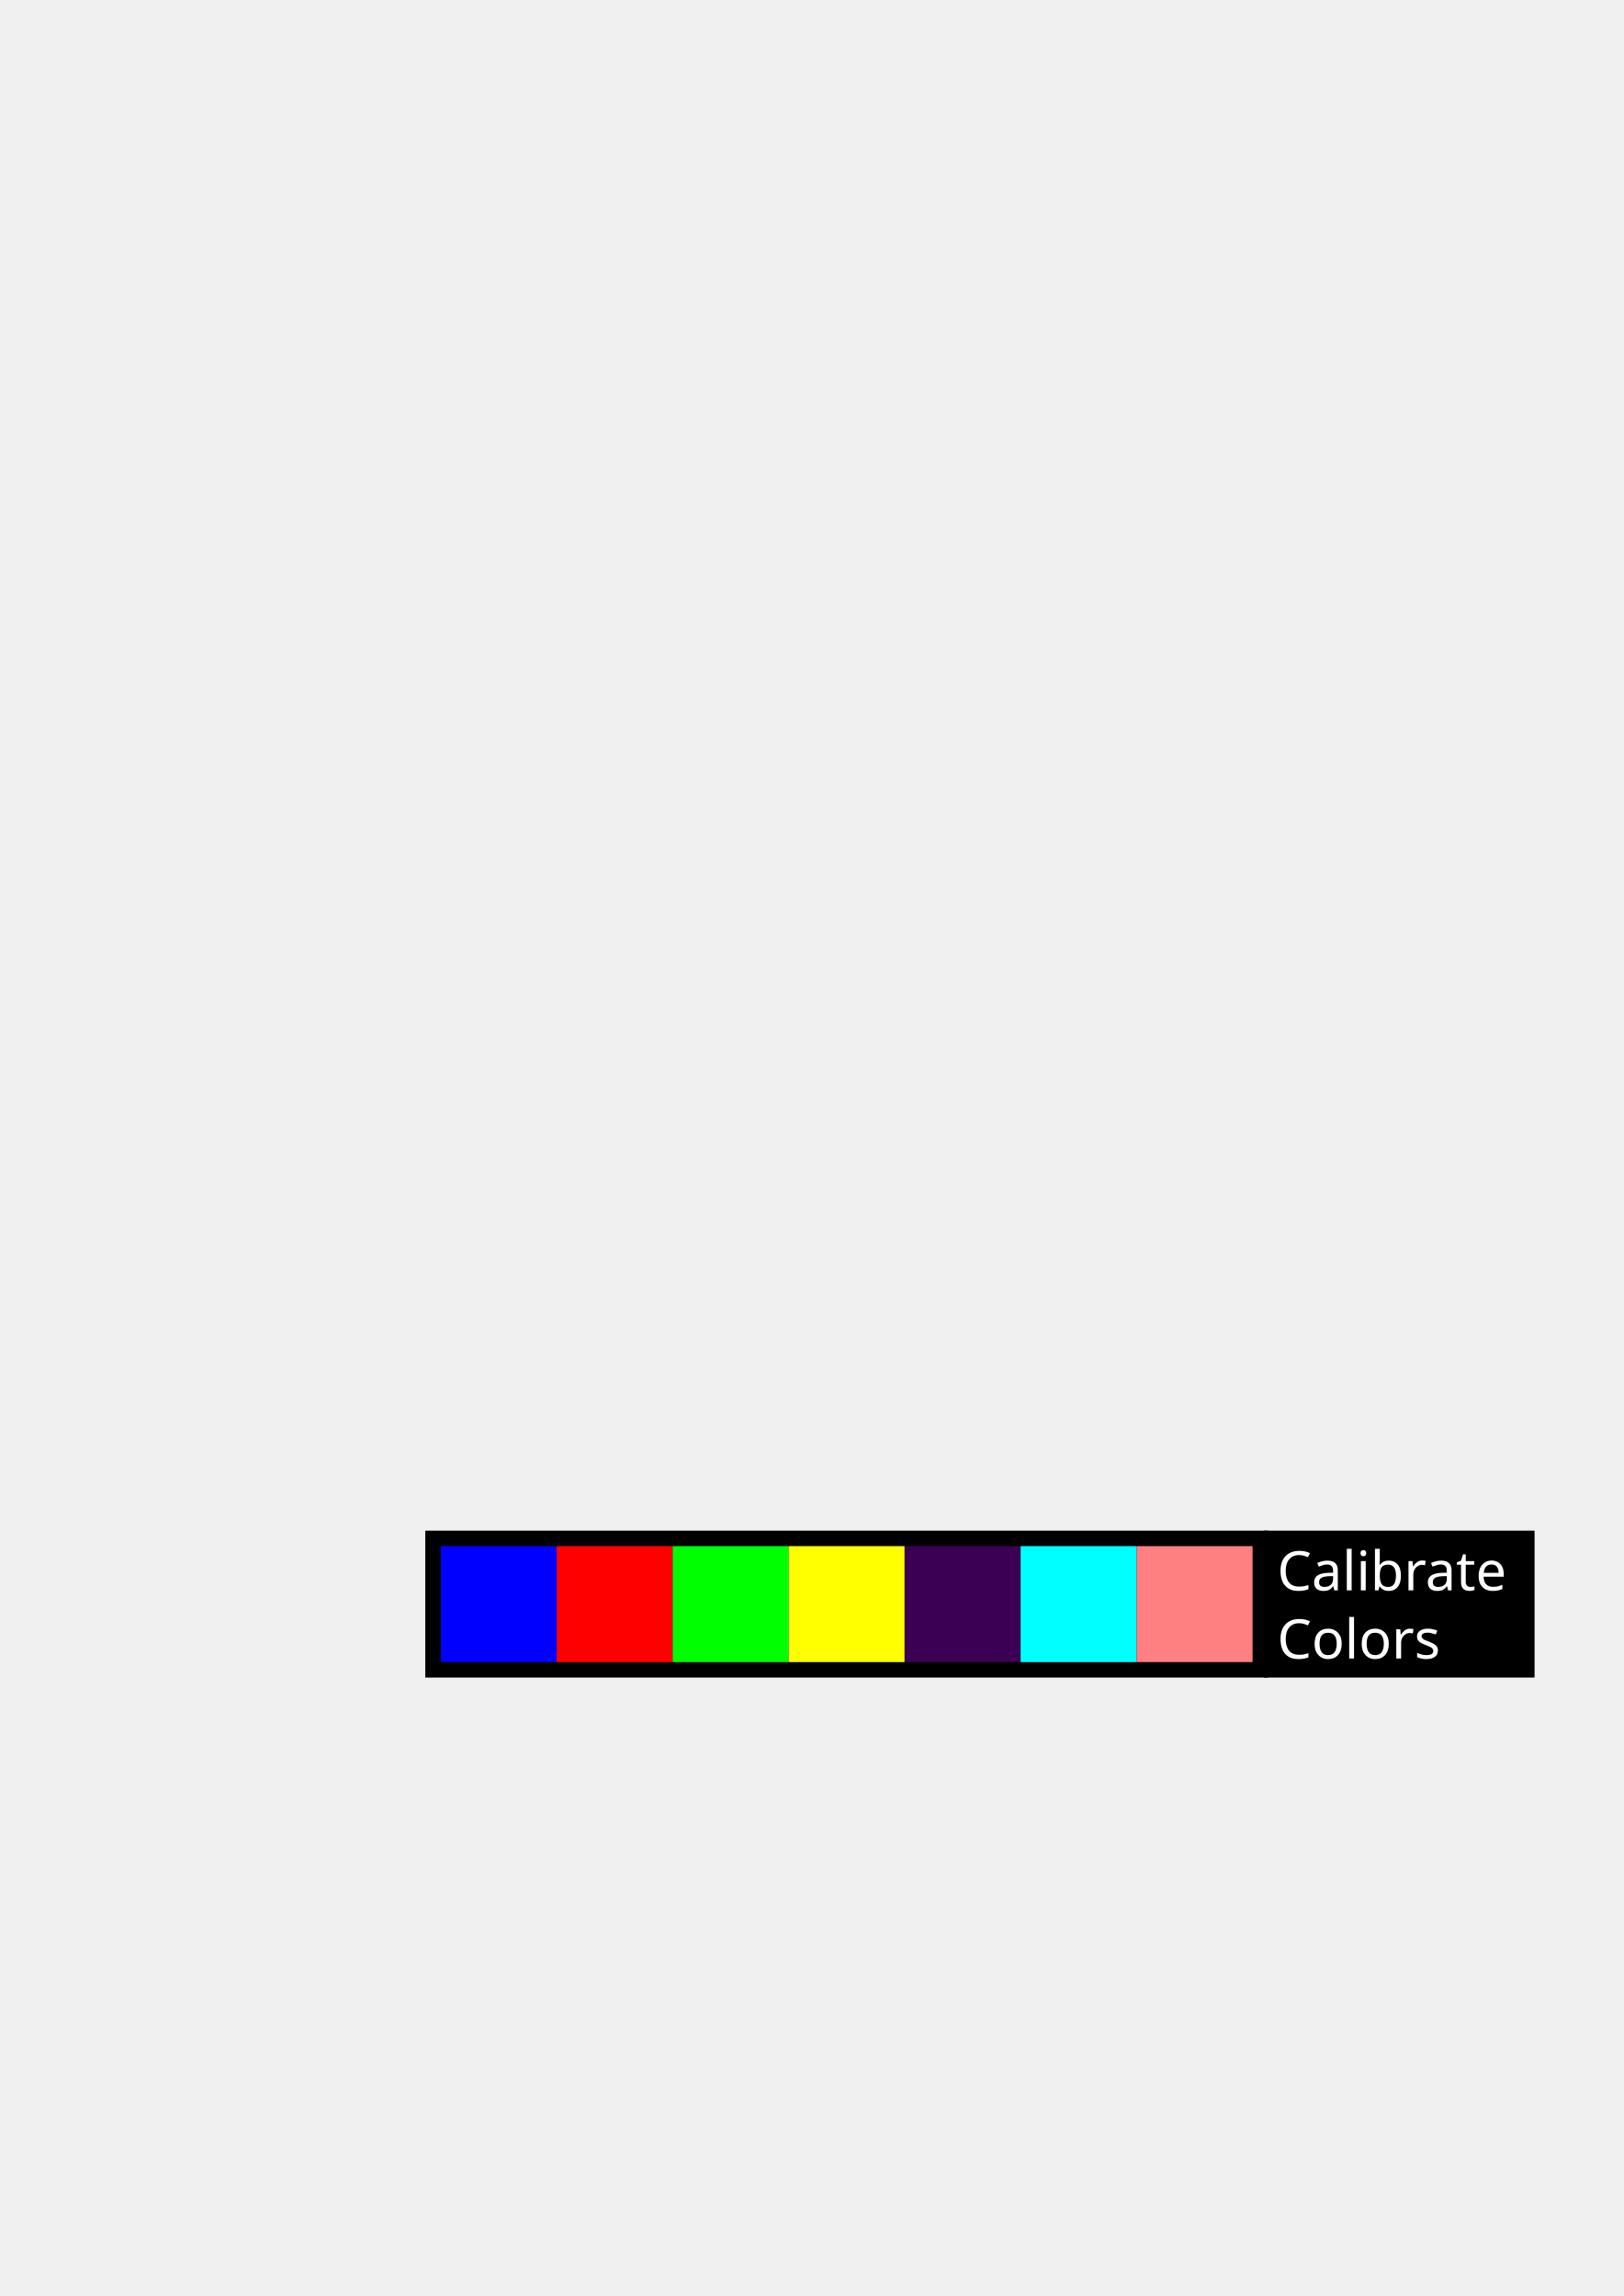
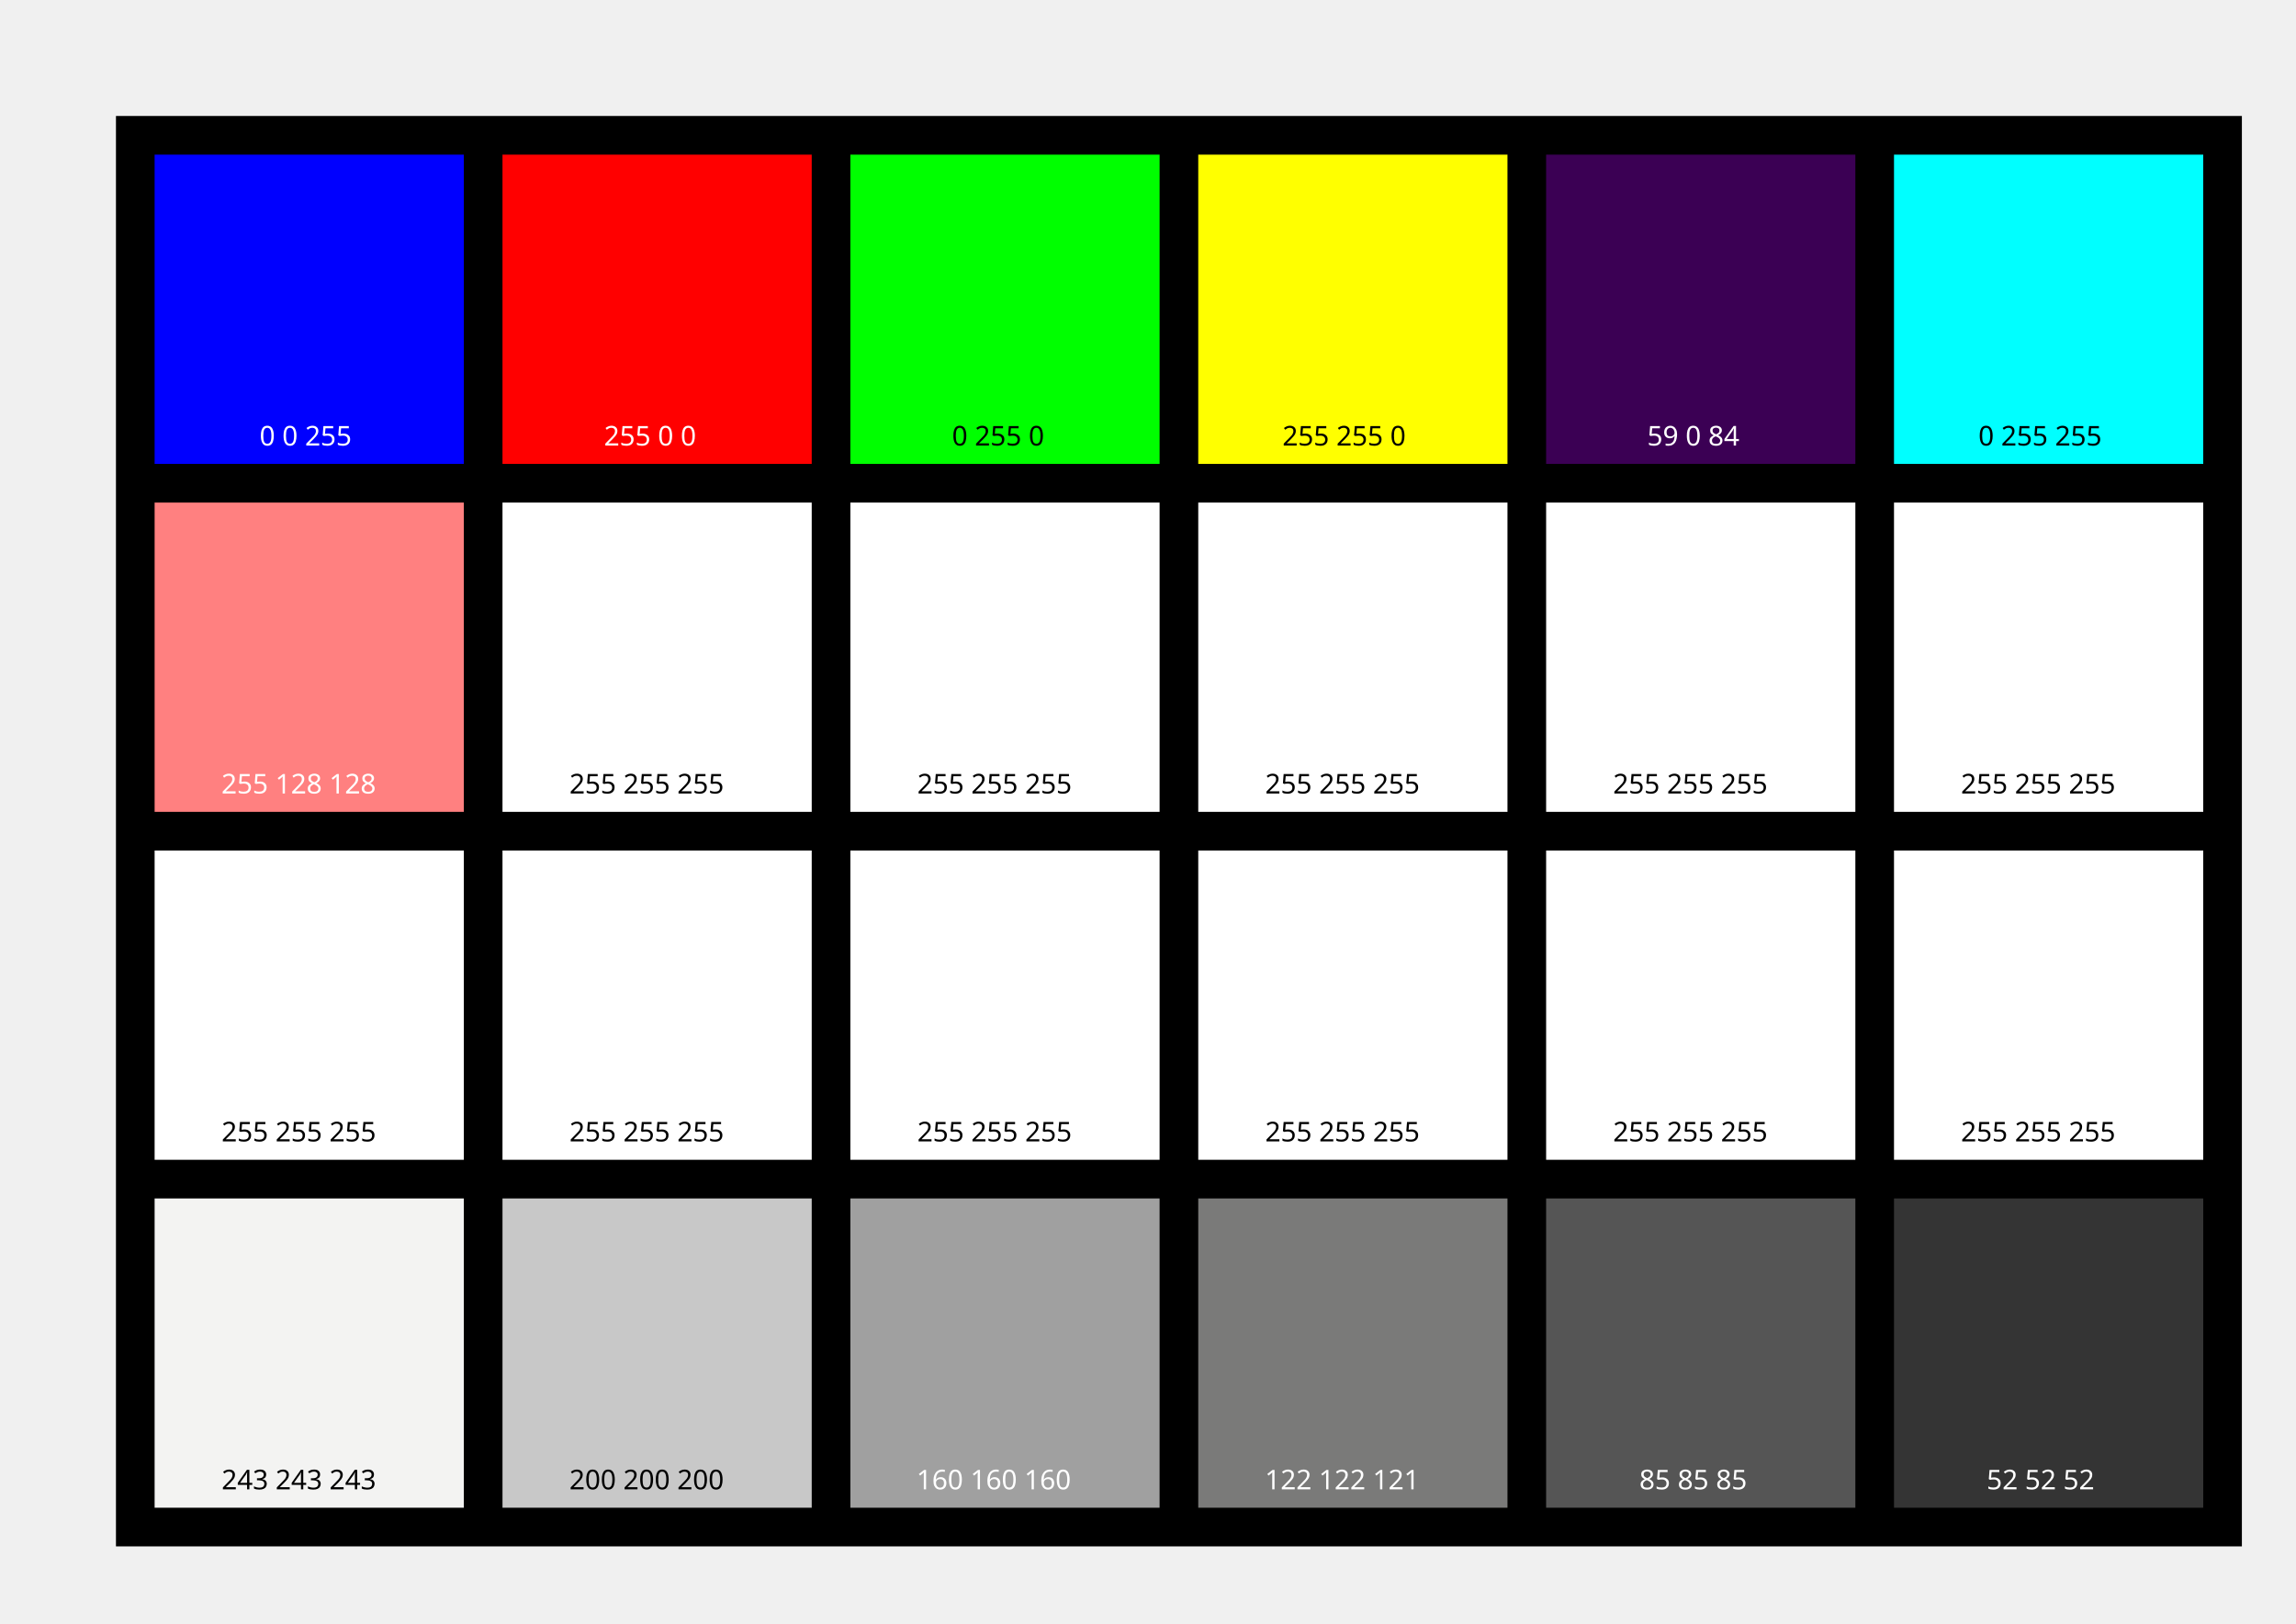
- <svg xmlns="http://www.w3.org/2000/svg" id="svg8" version="1.1" viewBox="0 0 210 297" height="297mm" width="210mm">
+ <svg xmlns="http://www.w3.org/2000/svg" width="297mm" height="210mm" viewBox="0 0 297 210" version="1.1" id="svg8">
  <defs id="defs2">
-     <symbol id="phone">
-       <path d="M 2.646,0.529 H 1.587 c -0.292,0 -0.529,0.237 -0.529,0.529 V 3.175 c 0,0.292 0.237,0.529 0.529,0.529 H 2.646 C 2.938,3.704 3.175,3.467 3.175,3.175 V 1.058 C 3.175,0.766 2.938,0.529 2.646,0.529 Z M 2.117,3.44 c -0.146,0 -0.265,-0.118 -0.265,-0.265 0,-0.146 0.119,-0.265 0.265,-0.265 0.146,0 0.265,0.118 0.265,0.265 0,0.146 -0.118,0.265 -0.265,0.265 z m 0.794,-0.794 h -1.587 v -1.587 h 1.587 z" id="path4654" style="stroke-width:0.265" />
-     </symbol>
-     <symbol id="calendar-alt">
-       <path d="M 3.969,1.058 H 4.763 v 3.969 H 0.529 v -3.969 H 1.323 V 0.794 c 0,-0.108 0.04,-0.201 0.116,-0.28 C 1.516,0.437 1.611,0.397 1.72,0.397 c 0.108,0 0.204,0.04 0.28,0.116 0.077,0.079 0.116,0.172 0.116,0.28 V 1.058 H 3.175 V 0.794 C 3.175,0.685 3.215,0.593 3.291,0.513 3.368,0.437 3.463,0.397 3.572,0.397 c 0.108,0 0.204,0.04 0.28,0.116 C 3.929,0.593 3.969,0.685 3.969,0.794 Z M 1.587,0.794 V 1.455 A 0.13,0.13 0 0 0 1.72,1.587 0.13,0.13 0 0 0 1.852,1.455 V 0.794 c 0,-0.037 -0.013,-0.069 -0.04,-0.093 -0.024,-0.026 -0.056,-0.04 -0.093,-0.04 -0.037,0 -0.069,0.013 -0.093,0.04 C 1.601,0.725 1.587,0.757 1.587,0.794 Z m 1.852,0 v 0.661 c 0,0.037 0.013,0.069 0.037,0.095 0.026,0.024 0.058,0.037 0.095,0.037 0.037,0 0.069,-0.013 0.095,-0.037 C 3.691,1.524 3.704,1.492 3.704,1.455 V 0.794 A 0.13,0.13 0 0 0 3.572,0.661 0.13,0.13 0 0 0 3.44,0.794 Z M 4.498,4.763 V 2.117 H 0.794 V 4.763 Z M 1.852,2.381 V 2.91 H 1.323 V 2.381 Z m 0.529,0 H 2.91 V 2.91 H 2.381 Z M 3.44,2.91 V 2.381 H 3.969 V 2.91 Z M 1.852,3.175 V 3.704 H 1.323 V 3.175 Z m 0.529,0 H 2.91 V 3.704 H 2.381 Z M 3.44,3.704 V 3.175 H 3.969 V 3.704 Z M 1.852,3.969 V 4.498 H 1.323 V 3.969 Z M 2.91,4.498 H 2.381 V 3.969 h 0.529 z m 1.058,0 H 3.44 V 3.969 H 3.969 Z" id="path8827" style="stroke-width:0.265" />
-     </symbol>
-     <symbol id="media-spreadsheet">
-       <path d="M 3.175,0.529 4.233,1.587 v 3.175 h -3.175 V 0.529 Z M 2.91,1.587 V 0.794 h -1.587 V 1.587 Z m -0.794,0.529 V 1.852 h -0.794 v 0.265 z m 0.794,0 V 1.852 H 2.381 v 0.265 z m 1.058,0 V 1.852 H 3.175 V 2.117 Z M 2.117,2.646 V 2.381 h -0.794 v 0.265 z m 0.794,0 V 2.381 H 2.381 v 0.265 z m 1.058,0 V 2.381 H 3.175 V 2.646 Z M 2.117,3.175 V 2.91 h -0.794 V 3.175 Z m 0.794,0 V 2.91 H 2.381 V 3.175 Z m 1.058,0 V 2.91 H 3.175 V 3.175 Z M 2.117,3.704 V 3.44 h -0.794 v 0.265 z m 0.794,0 V 3.44 H 2.381 v 0.265 z m 1.058,0 V 3.44 H 3.175 V 3.704 Z M 2.117,4.233 V 3.969 h -0.794 v 0.265 z m 0.794,0 V 3.969 H 2.381 v 0.265 z" id="path9382" style="stroke-width:0.265" />
-     </symbol>
-     <symbol id="rss">
-       <path d="M 33.888,110.056 C 33.888,119.414 26.302,127 16.944,127 7.586,127 0,119.414 0,110.056 0,100.698 7.586,93.112 16.944,93.112 c 9.358,0 16.944,7.586 16.944,16.944 z m 46.477,12.502 C 78.154,81.653 45.391,48.848 4.443,46.635 2.026,46.504 0,48.447 0,50.867 v 12.718 c 0,2.226 1.717,4.094 3.939,4.238 29.589,1.927 53.306,25.586 55.238,55.238 0.145,2.222 2.012,3.939 4.238,3.939 h 12.718 c 2.421,2.6e-4 4.363,-2.025 4.232,-4.442 z m 38.166,0.076 C 116.31,60.769 66.533,10.701 4.366,8.469 1.977,8.384 0,10.314 0,12.704 v 12.718 c 0,2.282 1.808,4.139 4.089,4.233 50.583,2.074 91.183,42.682 93.256,93.256 0.093,2.28 1.951,4.089 4.233,4.089 h 12.718 c 2.39,-2.6e-4 4.32,-1.977 4.235,-4.367 z" id="path105724" style="stroke-width:0.265" />
-     </symbol>
-     <symbol id="icon-edit-redo-rtl-symbolic">
-       <path d="M 2.117,3.175 V 4.233 H 5.556 c 0.445,0 0.794,0.349 0.794,0.794 0,0.445 -0.349,0.794 -0.794,0.794 H 5.292 V 6.879 H 5.556 c 1.017,0 1.852,-0.836 1.852,-1.852 C 7.408,4.011 6.573,3.175 5.556,3.175 Z" id="path108467" style="stroke-width:0.265" />
-       <path d="m 3.704,1.599 v 0.529 c 0,0.136 -0.069,0.28 -0.165,0.38 L 2.332,3.716 3.539,4.923 c 0.097,0.101 0.165,0.244 0.165,0.38 V 5.833 H 3.175 c -0.164,0 -0.292,-0.048 -0.397,-0.149 L 0.843,3.716 2.778,1.748 C 2.883,1.647 3.011,1.599 3.175,1.599 Z" id="path108469" style="stroke-width:0.265" />
-     </symbol>
-     <symbol id="icon-edit-delete-symbolic">
-       <path d="m 4.233,0.546 c -2.039,0 -3.688,1.649 -3.688,3.688 0,2.039 1.649,3.688 3.688,3.688 2.039,0 3.688,-1.649 3.688,-3.688 0,-2.039 -1.649,-3.688 -3.688,-3.688 z m -1.587,2.1 H 3.175 c 0.006,0 0.011,-2.646e-4 0.017,0 0.135,0.006 0.27,0.068 0.364,0.165 L 4.234,3.489 4.928,2.811 C 5.069,2.689 5.164,2.65 5.292,2.646 H 5.821 V 3.175 c 0,0.152 -0.018,0.291 -0.132,0.397 l -0.678,0.678 0.661,0.661 c 0.099,0.099 0.149,0.24 0.149,0.38 V 5.821 H 5.292 c -0.14,0 -0.281,-0.049 -0.38,-0.149 L 4.233,4.994 3.555,5.672 C 3.456,5.772 3.315,5.821 3.175,5.821 H 2.646 V 5.292 c 0,-0.14 0.049,-0.281 0.149,-0.38 L 3.473,4.25 2.795,3.572 C 2.683,3.469 2.634,3.324 2.646,3.175 V 2.646 Z" id="path108490" style="stroke-width:0.265" />
-     </symbol>
-     <symbol id="icon-media-seek-backward-rtl-symbolic">
-       <path d="m 1.025,2.117 c 0.094,0.004 0.186,0.031 0.265,0.083 l 2.646,1.587 c 0.149,0.095 0.232,0.271 0.232,0.447 0,0.176 -0.082,0.351 -0.232,0.447 l -2.646,1.587 c -0.079,0.051 -0.171,0.079 -0.265,0.083 H 0.496 V 2.117 h 0.447 z" id="path108026" style="stroke-width:0.265" />
-       <path d="m 4.729,2.117 c 0.094,0.004 0.186,0.031 0.265,0.083 l 2.646,1.587 c 0.149,0.095 0.232,0.271 0.232,0.447 0,0.176 -0.082,0.351 -0.232,0.447 l -2.646,1.587 c -0.079,0.051 -0.171,0.079 -0.265,0.083 H 4.2 V 2.117 h 0.447 z" id="path108028" style="stroke-width:0.265" />
-     </symbol>
-     <symbol id="dash">
-       <path d="M 0,1.852 V 2.381 H 2.117 V 1.852 Z" id="path116788" style="stroke-width:0.265" />
-     </symbol>
-     <symbol id="plus">
-       <path d="M 3.175,2.381 H 1.852 V 3.704 H 1.323 V 2.381 H 0 V 1.852 H 1.323 V 0.529 H 1.852 V 1.852 H 3.175 Z" id="path117223" style="stroke-width:0.265" />
-     </symbol>
-     <symbol id="ic_cached_24px">
-       <path d="M 5.027,2.117 3.969,3.175 H 4.763 c 0,0.876 -0.712,1.587 -1.587,1.587 A 1.553,1.553 0 0 1 2.434,4.577 L 2.048,4.964 A 2.098,2.098 0 0 0 3.175,5.292 c 1.169,0 2.117,-0.947 2.117,-2.117 h 0.794 z M 1.587,3.175 c 0,-0.876 0.712,-1.587 1.587,-1.587 0.267,0 0.521,0.066 0.741,0.185 L 4.302,1.386 A 2.098,2.098 0 0 0 3.175,1.058 c -1.169,0 -2.117,0.947 -2.117,2.117 H 0.265 L 1.323,4.233 2.381,3.175 Z" id="path118165" style="stroke-width:0.265" />
-     </symbol>
-     <symbol id="ic_power_settings_new_24px">
-       <path d="M 3.44,0.794 H 2.91 V 3.44 H 3.44 Z M 4.718,1.368 4.342,1.744 A 1.831,1.831 0 0 1 5.027,3.175 c 0,1.024 -0.828,1.852 -1.852,1.852 A 1.851,1.851 0 0 1 2.006,1.741 L 1.632,1.368 A 2.363,2.363 0 0 0 0.794,3.175 a 2.381,2.381 0 0 0 4.763,0 c 0,-0.725 -0.325,-1.371 -0.839,-1.807 z" id="path118464" style="stroke-width:0.265" />
-     </symbol>
-     <symbol id="ic_play_circle_outline_24px">
-       <path d="M 2.646,4.366 4.233,3.175 2.646,1.984 Z M 3.175,0.529 C 1.714,0.529 0.529,1.714 0.529,3.175 0.529,4.636 1.714,5.821 3.175,5.821 4.636,5.821 5.821,4.636 5.821,3.175 5.821,1.714 4.636,0.529 3.175,0.529 Z m 0,4.763 c -1.167,0 -2.117,-0.95 -2.117,-2.117 0,-1.167 0.95,-2.117 2.117,-2.117 1.167,0 2.117,0.95 2.117,2.117 0,1.167 -0.95,2.117 -2.117,2.117 z" id="path119362" style="stroke-width:0.265" />
-     </symbol>
-     <symbol id="ic_fast_forward_24px">
-       <path d="M 1.058,4.763 3.307,3.175 1.058,1.587 Z m 2.381,-3.175 v 3.175 L 5.689,3.175 Z" id="path119259" style="stroke-width:0.265" />
-     </symbol>
-     <symbol id="ic_replay_24px">
-       <path d="M 3.175,1.323 V 0.265 L 1.852,1.587 3.175,2.91 V 1.852 c 0.876,0 1.587,0.712 1.587,1.587 0,0.876 -0.712,1.587 -1.587,1.587 -0.876,0 -1.587,-0.712 -1.587,-1.587 H 1.058 c 0,1.169 0.947,2.117 2.117,2.117 1.169,0 2.117,-0.947 2.117,-2.117 0,-1.169 -0.947,-2.117 -2.117,-2.117 z" id="path119401" style="stroke-width:0.265" />
-     </symbol>
-     <symbol id="ic_volume_up_24px">
-       <path d="m 0.794,2.381 v 1.587 H 1.852 L 3.175,5.292 V 1.058 L 1.852,2.381 Z M 4.366,3.175 A 1.191,1.191 0 0 0 3.704,2.109 V 4.239 C 4.096,4.045 4.366,3.643 4.366,3.175 Z M 3.704,0.855 V 1.4 C 4.469,1.627 5.027,2.336 5.027,3.175 c 0,0.839 -0.558,1.548 -1.323,1.775 V 5.495 C 4.765,5.255 5.556,4.307 5.556,3.175 5.556,2.043 4.765,1.095 3.704,0.855 Z" id="path119464" style="stroke-width:0.265" />
-     </symbol>
-     <symbol id="ic_volume_down_24px">
-       <path d="M 4.895,3.175 A 1.191,1.191 0 0 0 4.233,2.109 V 4.239 C 4.625,4.045 4.895,3.643 4.895,3.175 Z M 1.323,2.381 v 1.587 H 2.381 L 3.704,5.292 V 1.058 L 2.381,2.381 Z" id="path119455" style="stroke-width:0.265" />
-     </symbol>
-     <symbol id="ic_loop_24px">
-       <path d="M 3.175,1.058 V 0.265 L 2.117,1.323 3.175,2.381 V 1.587 c 0.876,0 1.587,0.712 1.587,1.587 0,0.267 -0.066,0.521 -0.185,0.741 L 4.964,4.302 A 2.098,2.098 0 0 0 5.292,3.175 C 5.292,2.006 4.344,1.058 3.175,1.058 Z m 0,3.704 c -0.876,0 -1.587,-0.712 -1.587,-1.587 0,-0.267 0.066,-0.521 0.185,-0.741 L 1.386,2.048 A 2.098,2.098 0 0 0 1.058,3.175 c 0,1.169 0.947,2.117 2.117,2.117 v 0.794 L 4.233,5.027 3.175,3.969 Z" id="path119320" style="stroke-width:0.265" />
-     </symbol>
+     <rect x="3.207" y="-26.994" width="72.43" height="14.165" id="rect1387" />
  </defs>
  <g id="layer1">
-     <text xml:space="preserve" style="font-style:normal;font-weight:normal;font-size:10.583px;line-height:8;font-family:sans-serif;letter-spacing:0px;word-spacing:0px;fill:#ffffff;fill-opacity:1;stroke:none;stroke-width:0.265" x="41.199" y="77.396" id="text3778" />
-     <text xml:space="preserve" style="font-style:normal;font-weight:normal;font-size:10.583px;line-height:22.25;font-family:sans-serif;letter-spacing:0px;word-spacing:0px;fill:#000000;fill-opacity:1;stroke:none;stroke-width:0.265" x="35.53" y="76.262" id="text3782" />
-     <g id="g120690">
-       <rect style="opacity:1;fill:#000000;fill-opacity:1;stroke:none;stroke-width:0.272" id="rect120621" width="109" height="19" x="55" y="198" />
-       <g id="g120630" transform="translate(-13.18341,2.305006)">
-         <rect style="fill:#0000ff;fill-opacity:1;stroke-width:0.278" id="rect873-8" width="15" height="15" x="70.183" y="197.695" />
-         <rect style="fill:#ff0000;fill-opacity:1;stroke-width:0.278" id="rect873-2-7" width="15" height="15" x="85.183" y="197.695" />
-         <rect style="fill:#00ff00;fill-opacity:1;stroke-width:0.278" id="rect873-7-4" width="15" height="15" x="100.183" y="197.695" />
-         <rect style="fill:#ffff00;fill-opacity:1;stroke-width:0.278" id="rect873-2-6-1" width="15" height="15" x="115.183" y="197.695" />
-         <rect style="fill:#3b0054;fill-opacity:1;stroke-width:0.278" id="rect873-2-6-7-0" width="15" height="15" x="130.184" y="197.695" />
-         <rect style="opacity:1;fill:#00ffff;fill-opacity:1;stroke-width:0.278" id="rect873-2-6-7-0-7" width="15" height="15" x="145.184" y="197.695" />
-         <rect style="fill:#ff8080;fill-opacity:1;stroke-width:0.278" id="rect873-2-6-7-0-7-2" width="15" height="15" x="160.184" y="197.695" />
-       </g>
-       <g id="g120658" transform="translate(-1.241661,0.8829956)">
-         <rect style="fill:#000000;fill-opacity:1;stroke:none;stroke-width:0.154" id="rect120621-5" width="35" height="19" x="164.712" y="197.117" />
-         <text xml:space="preserve" style="font-style:normal;font-weight:normal;font-size:7.056px;line-height:1.25;font-family:sans-serif;fill:#ffffff;fill-opacity:1;stroke:none;stroke-width:0.265" x="166.417" y="204.834" id="text120619">
-           <tspan id="tspan120617" x="166.417" y="204.834" style="font-size:7.056px;fill:#ffffff;stroke-width:0.265">Calibrate</tspan>
-           <tspan x="166.417" y="213.654" style="font-size:7.056px;fill:#ffffff;stroke-width:0.265" id="tspan120632">Colors</tspan>
-         </text>
-       </g>
-     </g>
+     <rect style="fill:#000000;stroke-width:0.253" id="rect228" width="275" height="185" x="15" y="15" />
+     <rect id="rect22" width="40" height="40" x="20" y="20" style="fill:#0000ff;fill-opacity:1;stroke-width:0.225" />
+     <rect id="rect22-0" width="40" height="40" x="65" y="20" style="stroke-width:0.225;fill:#ff0000;fill-opacity:1" />
+     <rect id="rect22-4" width="40" height="40" x="110" y="20" style="stroke-width:0.225;fill:#00ff00;fill-opacity:1" />
+     <rect id="rect22-0-6" width="40" height="40" x="155" y="20" style="stroke-width:0.225;fill:#ffff00;fill-opacity:1" />
+     <rect id="rect22-0-6-8" width="40" height="40" x="200" y="20" style="stroke-width:0.225;fill:#3b0054;fill-opacity:1" />
+     <rect id="rect22-0-6-8-2" width="40" height="40" x="245" y="20" style="stroke-width:0.225;fill:#00ffff;fill-opacity:1" />
+     <rect id="rect22-7" width="40" height="40" x="20" y="65" style="stroke-width:0.225;fill:#ff8080;fill-opacity:1" />
+     <rect id="rect22-0-8" width="40" height="40" x="65" y="65" style="stroke-width:0.225;fill:#ffffff;fill-opacity:1" />
+     <rect id="rect22-4-1" width="40" height="40" x="110" y="65" style="stroke-width:0.225;fill:#ffffff;fill-opacity:1" />
+     <rect id="rect22-0-6-5" width="40" height="40" x="155" y="65" style="stroke-width:0.225;fill:#ffffff;fill-opacity:1" />
+     <rect id="rect22-0-6-8-1" width="40" height="40" x="200" y="65" style="stroke-width:0.225;fill:#ffffff;fill-opacity:1" />
+     <rect id="rect22-0-6-8-2-3" width="40" height="40" x="245" y="65" style="stroke-width:0.225;fill:#ffffff;fill-opacity:1" />
+     <rect id="rect22-7-0" width="40" height="40" x="20" y="110" style="stroke-width:0.225;fill:#ffffff;fill-opacity:1" />
+     <rect id="rect22-0-8-8" width="40" height="40" x="65" y="110" style="stroke-width:0.225;fill:#ffffff;fill-opacity:1" />
+     <rect id="rect22-4-1-6" width="40" height="40" x="110" y="110" style="stroke-width:0.225;fill:#ffffff;fill-opacity:1" />
+     <rect id="rect22-0-6-5-1" width="40" height="40" x="155" y="110" style="stroke-width:0.225;fill:#ffffff;fill-opacity:1" />
+     <rect id="rect22-0-6-8-1-1" width="40" height="40" x="200" y="110" style="stroke-width:0.225;fill:#ffffff;fill-opacity:1" />
+     <rect id="rect22-0-6-8-2-3-7" width="40" height="40" x="245" y="110" style="stroke-width:0.225;fill:#ffffff;fill-opacity:1" />
+     <rect id="rect22-7-0-6" width="40" height="40" x="20" y="155" style="stroke-width:0.225;fill:#f3f3f2;fill-opacity:1" />
+     <rect id="rect22-0-8-8-9" width="40" height="40" x="65" y="155" style="stroke-width:0.225;fill:#c8c8c8;fill-opacity:1" />
+     <rect id="rect22-4-1-6-6" width="40" height="40" x="110" y="155" style="stroke-width:0.225;fill:#a0a0a0;fill-opacity:1" />
+     <rect id="rect22-0-6-5-1-8" width="40" height="40" x="155" y="155" style="stroke-width:0.225;fill:#7a7a79;fill-opacity:1" />
+     <rect id="rect22-0-6-8-1-1-6" width="40" height="40" x="200" y="155" style="stroke-width:0.225;fill:#555555;fill-opacity:1" />
+     <rect id="rect22-0-6-8-2-3-7-8" width="40" height="40" x="245" y="155" style="stroke-width:0.225;fill:#343434;fill-opacity:1" />
+     <text xml:space="preserve" style="font-style:normal;font-weight:normal;font-size:3.528px;line-height:1.25;font-family:sans-serif;fill:#000000;fill-opacity:1;stroke:none;stroke-width:0.265" x="32.658" y="57.624" id="text1055">
+       <tspan id="tspan1053" x="32.658" y="57.624" style="font-size:3.528px;fill:#ffffff;stroke-width:0.265"> 0 0 255</tspan>
+     </text>
+     <text xml:space="preserve" style="font-style:normal;font-weight:normal;font-size:3.528px;line-height:1.25;font-family:sans-serif;fill:#000000;fill-opacity:1;stroke:none;stroke-width:0.265" x="78.13" y="57.623" id="text1055-5">
+       <tspan id="tspan1053-8" x="78.13" y="57.623" style="font-size:3.528px;fill:#ffffff;stroke-width:0.265">255 0 0</tspan>
+     </text>
+     <text xml:space="preserve" style="font-style:normal;font-weight:normal;font-size:3.528px;line-height:1.25;font-family:sans-serif;fill:#000000;fill-opacity:1;stroke:none;stroke-width:0.265" x="123.151" y="57.623" id="text1055-3">
+       <tspan id="tspan1053-1" x="123.151" y="57.623" style="font-size:3.528px;fill:#000000;stroke-width:0.265">0 255 0</tspan>
+     </text>
+     <text xml:space="preserve" style="font-style:normal;font-weight:normal;font-size:3.528px;line-height:1.25;font-family:sans-serif;fill:#000000;fill-opacity:1;stroke:none;stroke-width:0.265" x="165.888" y="57.623" id="text1055-6">
+       <tspan id="tspan1053-3" x="165.888" y="57.623" style="font-size:3.528px;fill:#000000;stroke-width:0.265">255 255 0</tspan>
+     </text>
+     <text xml:space="preserve" style="font-style:normal;font-weight:normal;font-size:3.528px;line-height:1.25;font-family:sans-serif;fill:#000000;fill-opacity:1;stroke:none;stroke-width:0.265" x="213.077" y="57.623" id="text1055-54">
+       <tspan id="tspan1053-4" x="213.077" y="57.623" style="font-size:3.528px;fill:#ffffff;stroke-width:0.265">59 0 84</tspan>
+     </text>
+     <text xml:space="preserve" style="font-style:normal;font-weight:normal;font-size:3.528px;line-height:1.25;font-family:sans-serif;fill:#000000;fill-opacity:1;stroke:none;stroke-width:0.265" x="163.654" y="102.623" id="text1055-64">
+       <tspan id="tspan1053-6" x="163.654" y="102.623" style="font-size:3.528px;fill:#000000;stroke-width:0.265">255 255 255</tspan>
+     </text>
+     <text xml:space="preserve" style="font-style:normal;font-weight:normal;font-size:3.528px;line-height:1.25;font-family:sans-serif;fill:#000000;fill-opacity:1;stroke:none;stroke-width:0.265" x="208.654" y="102.623" id="text1055-50">
+       <tspan id="tspan1053-5" x="208.654" y="102.623" style="font-size:3.528px;fill:#000000;stroke-width:0.265">255 255 255</tspan>
+     </text>
+     <text xml:space="preserve" style="font-style:normal;font-weight:normal;font-size:3.528px;line-height:1.25;font-family:sans-serif;fill:#000000;fill-opacity:1;stroke:none;stroke-width:0.265" x="118.654" y="102.623" id="text1055-1">
+       <tspan id="tspan1053-44" x="118.654" y="102.623" style="font-size:3.528px;fill:#000000;stroke-width:0.265">255 255 255</tspan>
+     </text>
+     <text xml:space="preserve" style="font-style:normal;font-weight:normal;font-size:3.528px;line-height:1.25;font-family:sans-serif;fill:#000000;fill-opacity:1;stroke:none;stroke-width:0.265" x="73.654" y="102.623" id="text1055-4">
+       <tspan id="tspan1053-30" x="73.654" y="102.623" style="font-size:3.528px;fill:#000000;stroke-width:0.265">255 255 255</tspan>
+     </text>
+     <text xml:space="preserve" style="font-style:normal;font-weight:normal;font-size:3.528px;line-height:1.25;font-family:sans-serif;fill:#000000;fill-opacity:1;stroke:none;stroke-width:0.265" x="28.634" y="102.623" id="text1055-16">
+       <tspan id="tspan1053-18" x="28.634" y="102.623" style="font-size:3.528px;fill:#ffffff;stroke-width:0.265">255 128 128</tspan>
+     </text>
+     <text xml:space="preserve" style="font-style:normal;font-weight:normal;font-size:3.528px;line-height:1.25;font-family:sans-serif;fill:#000000;fill-opacity:1;stroke:none;stroke-width:0.265" x="73.654" y="147.623" id="text1055-16-8">
+       <tspan id="tspan1053-18-1" x="73.654" y="147.623" style="font-size:3.528px;fill:#000000;stroke-width:0.265">255 255 255</tspan>
+     </text>
+     <text xml:space="preserve" style="font-style:normal;font-weight:normal;font-size:3.528px;line-height:1.25;font-family:sans-serif;fill:#000000;fill-opacity:1;stroke:none;stroke-width:0.265" x="28.654" y="147.623" id="text1055-16-7">
+       <tspan id="tspan1053-18-3" x="28.654" y="147.623" style="font-size:3.528px;fill:#000000;stroke-width:0.265">255 255 255</tspan>
+     </text>
+     <text xml:space="preserve" style="font-style:normal;font-weight:normal;font-size:3.528px;line-height:1.25;font-family:sans-serif;fill:#000000;fill-opacity:1;stroke:none;stroke-width:0.265" x="118.654" y="147.623" id="text1055-16-4">
+       <tspan id="tspan1053-18-7" x="118.654" y="147.623" style="font-size:3.528px;fill:#000000;stroke-width:0.265">255 255 255</tspan>
+     </text>
+     <text xml:space="preserve" style="font-style:normal;font-weight:normal;font-size:3.528px;line-height:1.25;font-family:sans-serif;fill:#000000;fill-opacity:1;stroke:none;stroke-width:0.265" x="208.654" y="147.623" id="text1055-16-9">
+       <tspan id="tspan1053-18-5" x="208.654" y="147.623" style="font-size:3.528px;fill:#000000;stroke-width:0.265">255 255 255</tspan>
+     </text>
+     <text xml:space="preserve" style="font-style:normal;font-weight:normal;font-size:3.528px;line-height:1.25;font-family:sans-serif;fill:#000000;fill-opacity:1;stroke:none;stroke-width:0.265" x="163.654" y="147.623" id="text1055-16-1">
+       <tspan id="tspan1053-18-6" x="163.654" y="147.623" style="font-size:3.528px;fill:#000000;stroke-width:0.265">255 255 255</tspan>
+     </text>
+     <text xml:space="preserve" style="font-style:normal;font-weight:normal;font-size:3.528px;line-height:1.25;font-family:sans-serif;fill:#000000;fill-opacity:1;stroke:none;stroke-width:0.265" x="212.051" y="192.623" id="text1055-16-96">
+       <tspan id="tspan1053-18-57" x="212.051" y="192.623" style="font-size:3.528px;fill:#ffffff;stroke-width:0.265">85 85 85</tspan>
+     </text>
+     <text xml:space="preserve" style="font-style:normal;font-weight:normal;font-size:3.528px;line-height:1.25;font-family:sans-serif;fill:#000000;fill-opacity:1;stroke:none;stroke-width:0.265" x="163.616" y="192.623" id="text1055-16-6">
+       <tspan id="tspan1053-18-13" x="163.616" y="192.623" style="font-size:3.528px;fill:#ffffff;stroke-width:0.265">122 122 121</tspan>
+     </text>
+     <text xml:space="preserve" style="font-style:normal;font-weight:normal;font-size:3.528px;line-height:1.25;font-family:sans-serif;fill:#000000;fill-opacity:1;stroke:none;stroke-width:0.265" x="118.544" y="192.623" id="text1055-16-5">
+       <tspan id="tspan1053-18-2" x="118.544" y="192.623" style="font-size:3.528px;fill:#ffffff;stroke-width:0.265">160 160 160</tspan>
+     </text>
+     <text xml:space="preserve" style="font-style:normal;font-weight:normal;font-size:3.528px;line-height:1.25;font-family:sans-serif;fill:#000000;fill-opacity:1;stroke:none;stroke-width:0.265" x="73.645" y="192.623" id="text1055-16-53">
+       <tspan id="tspan1053-18-8" x="73.645" y="192.623" style="font-size:3.528px;fill:#000000;stroke-width:0.265">200 200 200</tspan>
+     </text>
+     <text xml:space="preserve" style="font-style:normal;font-weight:normal;font-size:3.528px;line-height:1.25;font-family:sans-serif;fill:#000000;fill-opacity:1;stroke:none;stroke-width:0.265" x="28.661" y="192.623" id="text1055-16-3">
+       <tspan id="tspan1053-18-75" x="28.661" y="192.623" style="font-size:3.528px;fill:#000000;stroke-width:0.265">243 243 243</tspan>
+     </text>
+     <text xml:space="preserve" style="font-style:normal;font-weight:normal;font-size:3.528px;line-height:1.25;font-family:sans-serif;fill:#000000;fill-opacity:1;stroke:none;stroke-width:0.265" x="253.654" y="102.623" id="text1055-54-6">
+       <tspan id="tspan1053-4-8" x="253.654" y="102.623" style="font-size:3.528px;fill:#000000;stroke-width:0.265">255 255 255</tspan>
+     </text>
+     <text xml:space="preserve" style="font-style:normal;font-weight:normal;font-size:3.528px;line-height:1.25;font-family:sans-serif;fill:#000000;fill-opacity:1;stroke:none;stroke-width:0.265" x="255.917" y="57.623" id="text1055-54-1">
+       <tspan id="tspan1053-4-6" x="255.917" y="57.623" style="font-size:3.528px;fill:#000000;stroke-width:0.265">0 255 255</tspan>
+     </text>
+     <text xml:space="preserve" style="font-style:normal;font-weight:normal;font-size:3.528px;line-height:1.25;font-family:sans-serif;fill:#000000;fill-opacity:1;stroke:none;stroke-width:0.265" x="253.654" y="147.623" id="text1055-54-3">
+       <tspan id="tspan1053-4-1" x="253.654" y="147.623" style="font-size:3.528px;fill:#000000;stroke-width:0.265">255 255 255</tspan>
+     </text>
+     <text xml:space="preserve" style="font-style:normal;font-weight:normal;font-size:3.528px;line-height:1.25;font-family:sans-serif;fill:#000000;fill-opacity:1;stroke:none;stroke-width:0.265" x="256.985" y="192.623" id="text1055-54-4">
+       <tspan id="tspan1053-4-2" x="256.985" y="192.623" style="font-size:3.528px;fill:#ffffff;stroke-width:0.265">52 52 52</tspan>
+     </text>
+     <text xml:space="preserve" id="text1385" style="fill:black;fill-opacity:1;line-height:1.25;stroke:none;font-family:sans-serif;font-style:normal;font-weight:normal;font-size:10.583px;white-space:pre;shape-inside:url(#rect1387);" />
  </g>
</svg>
